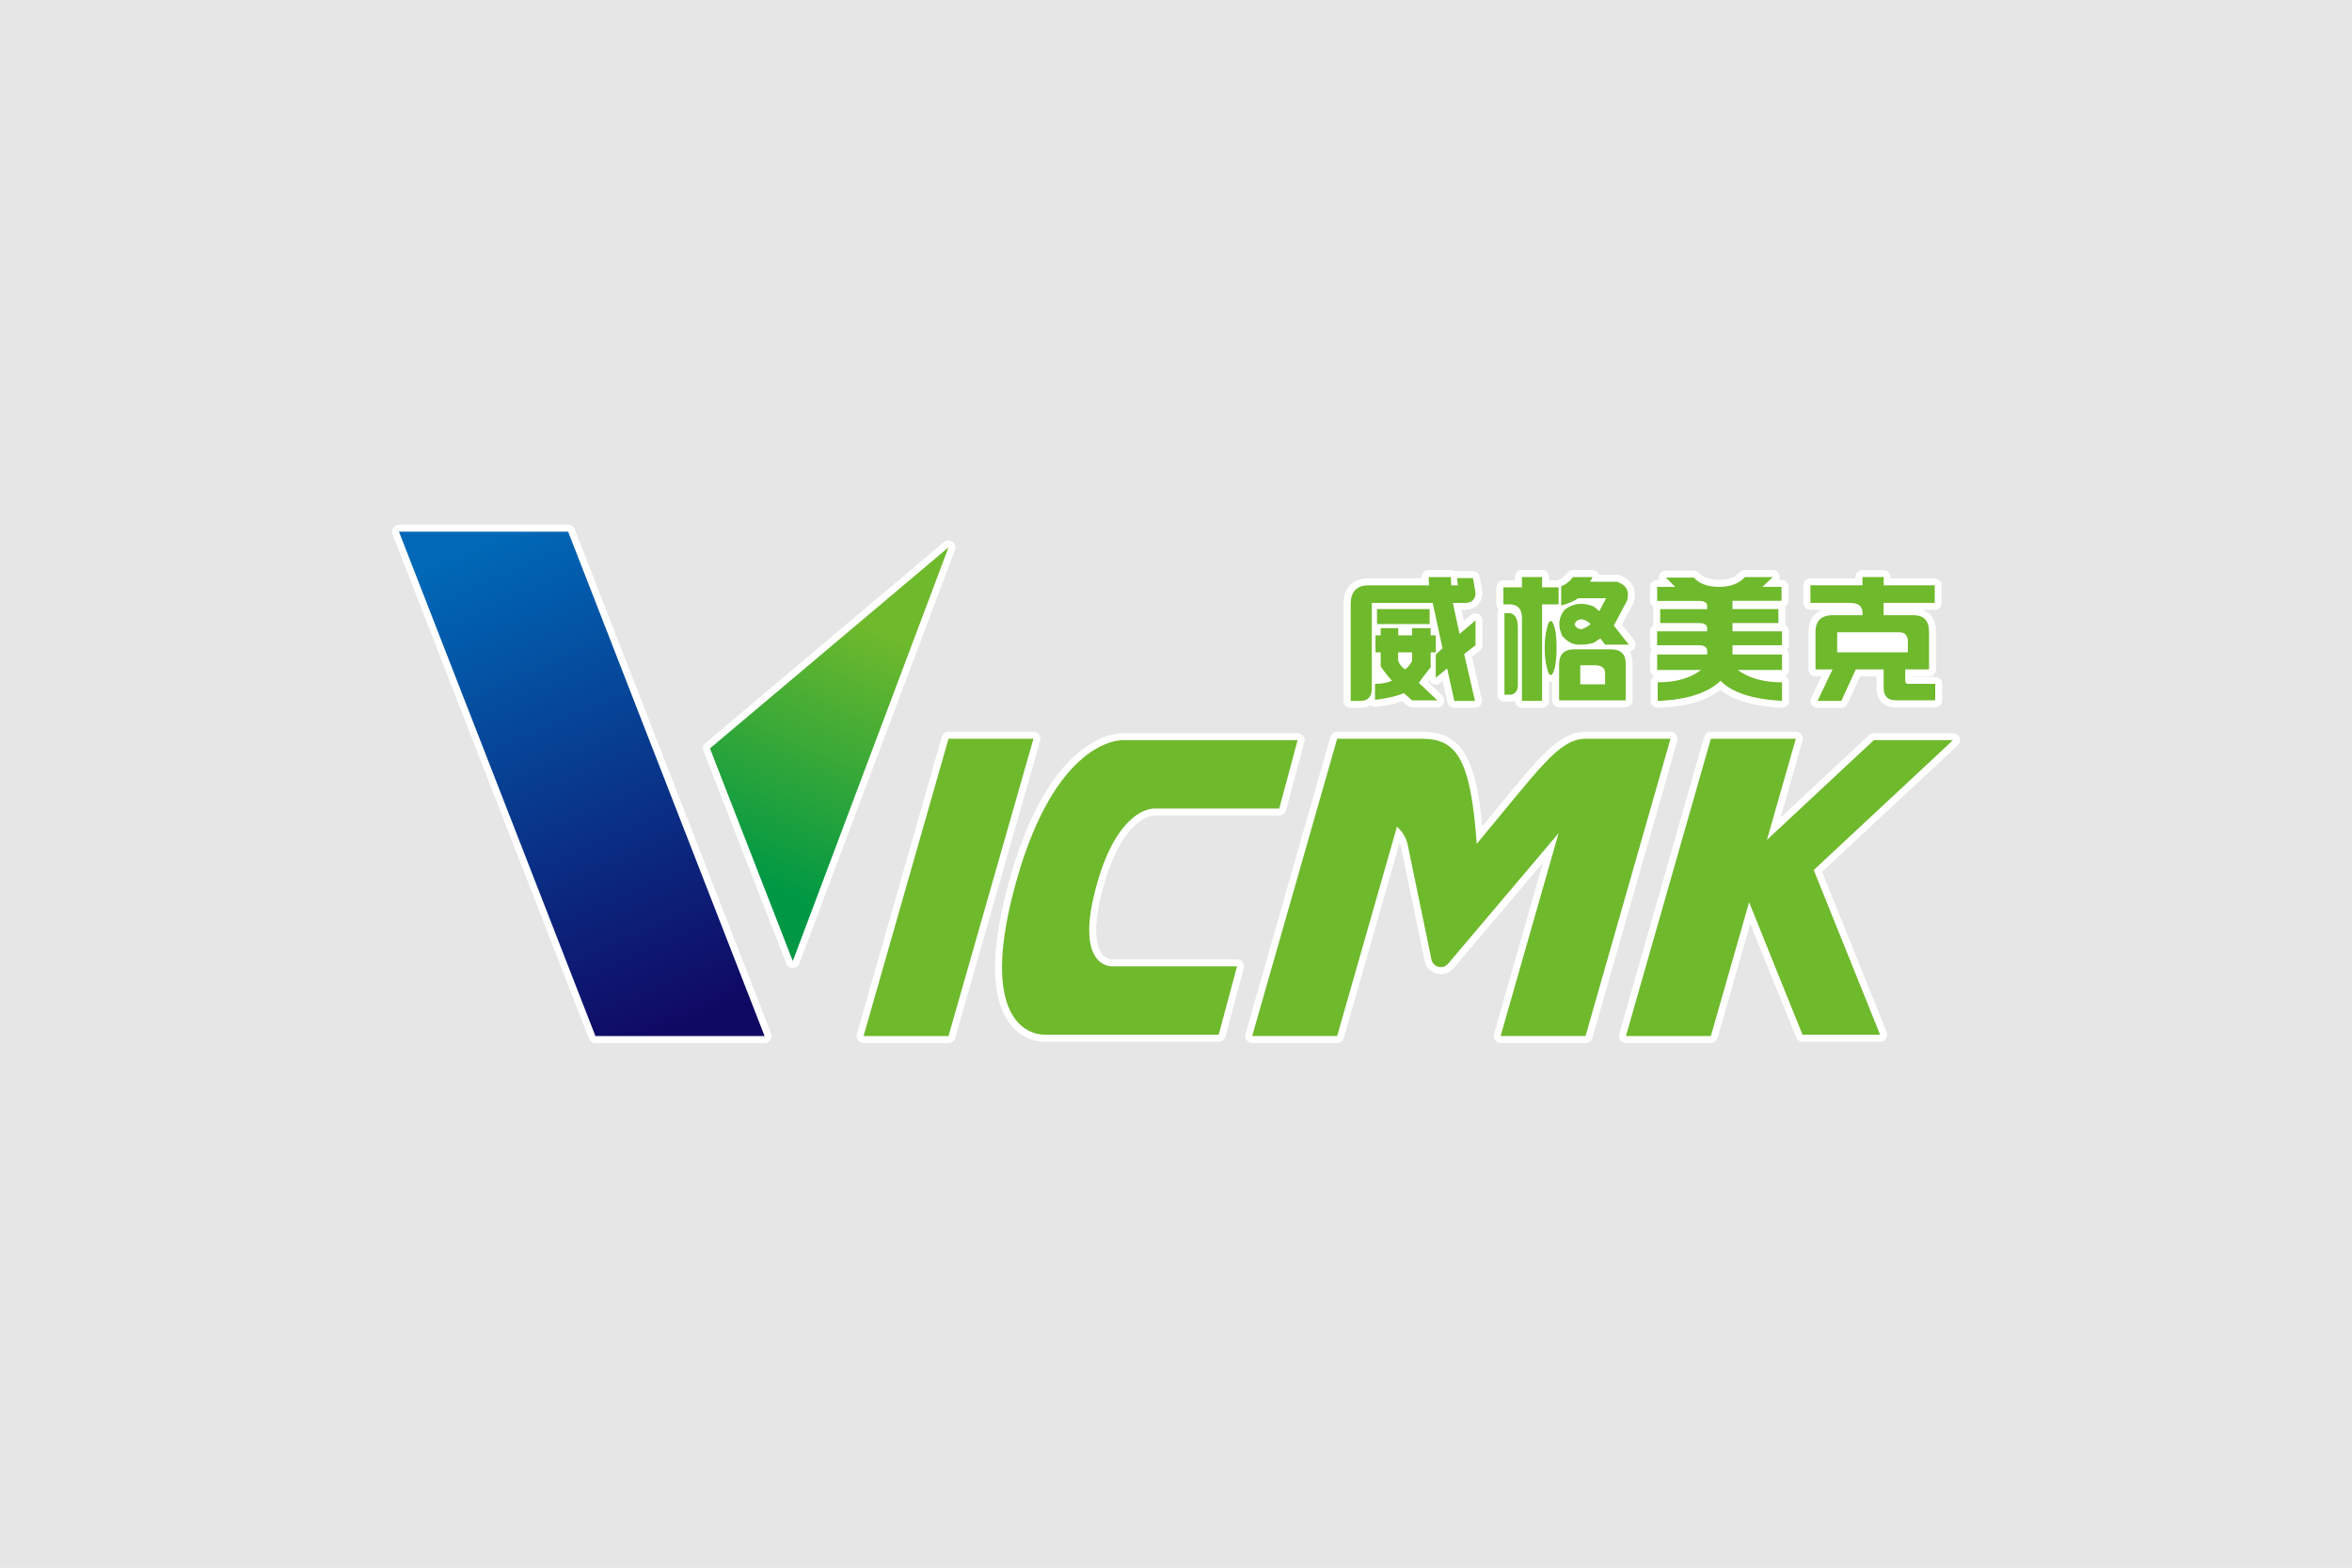
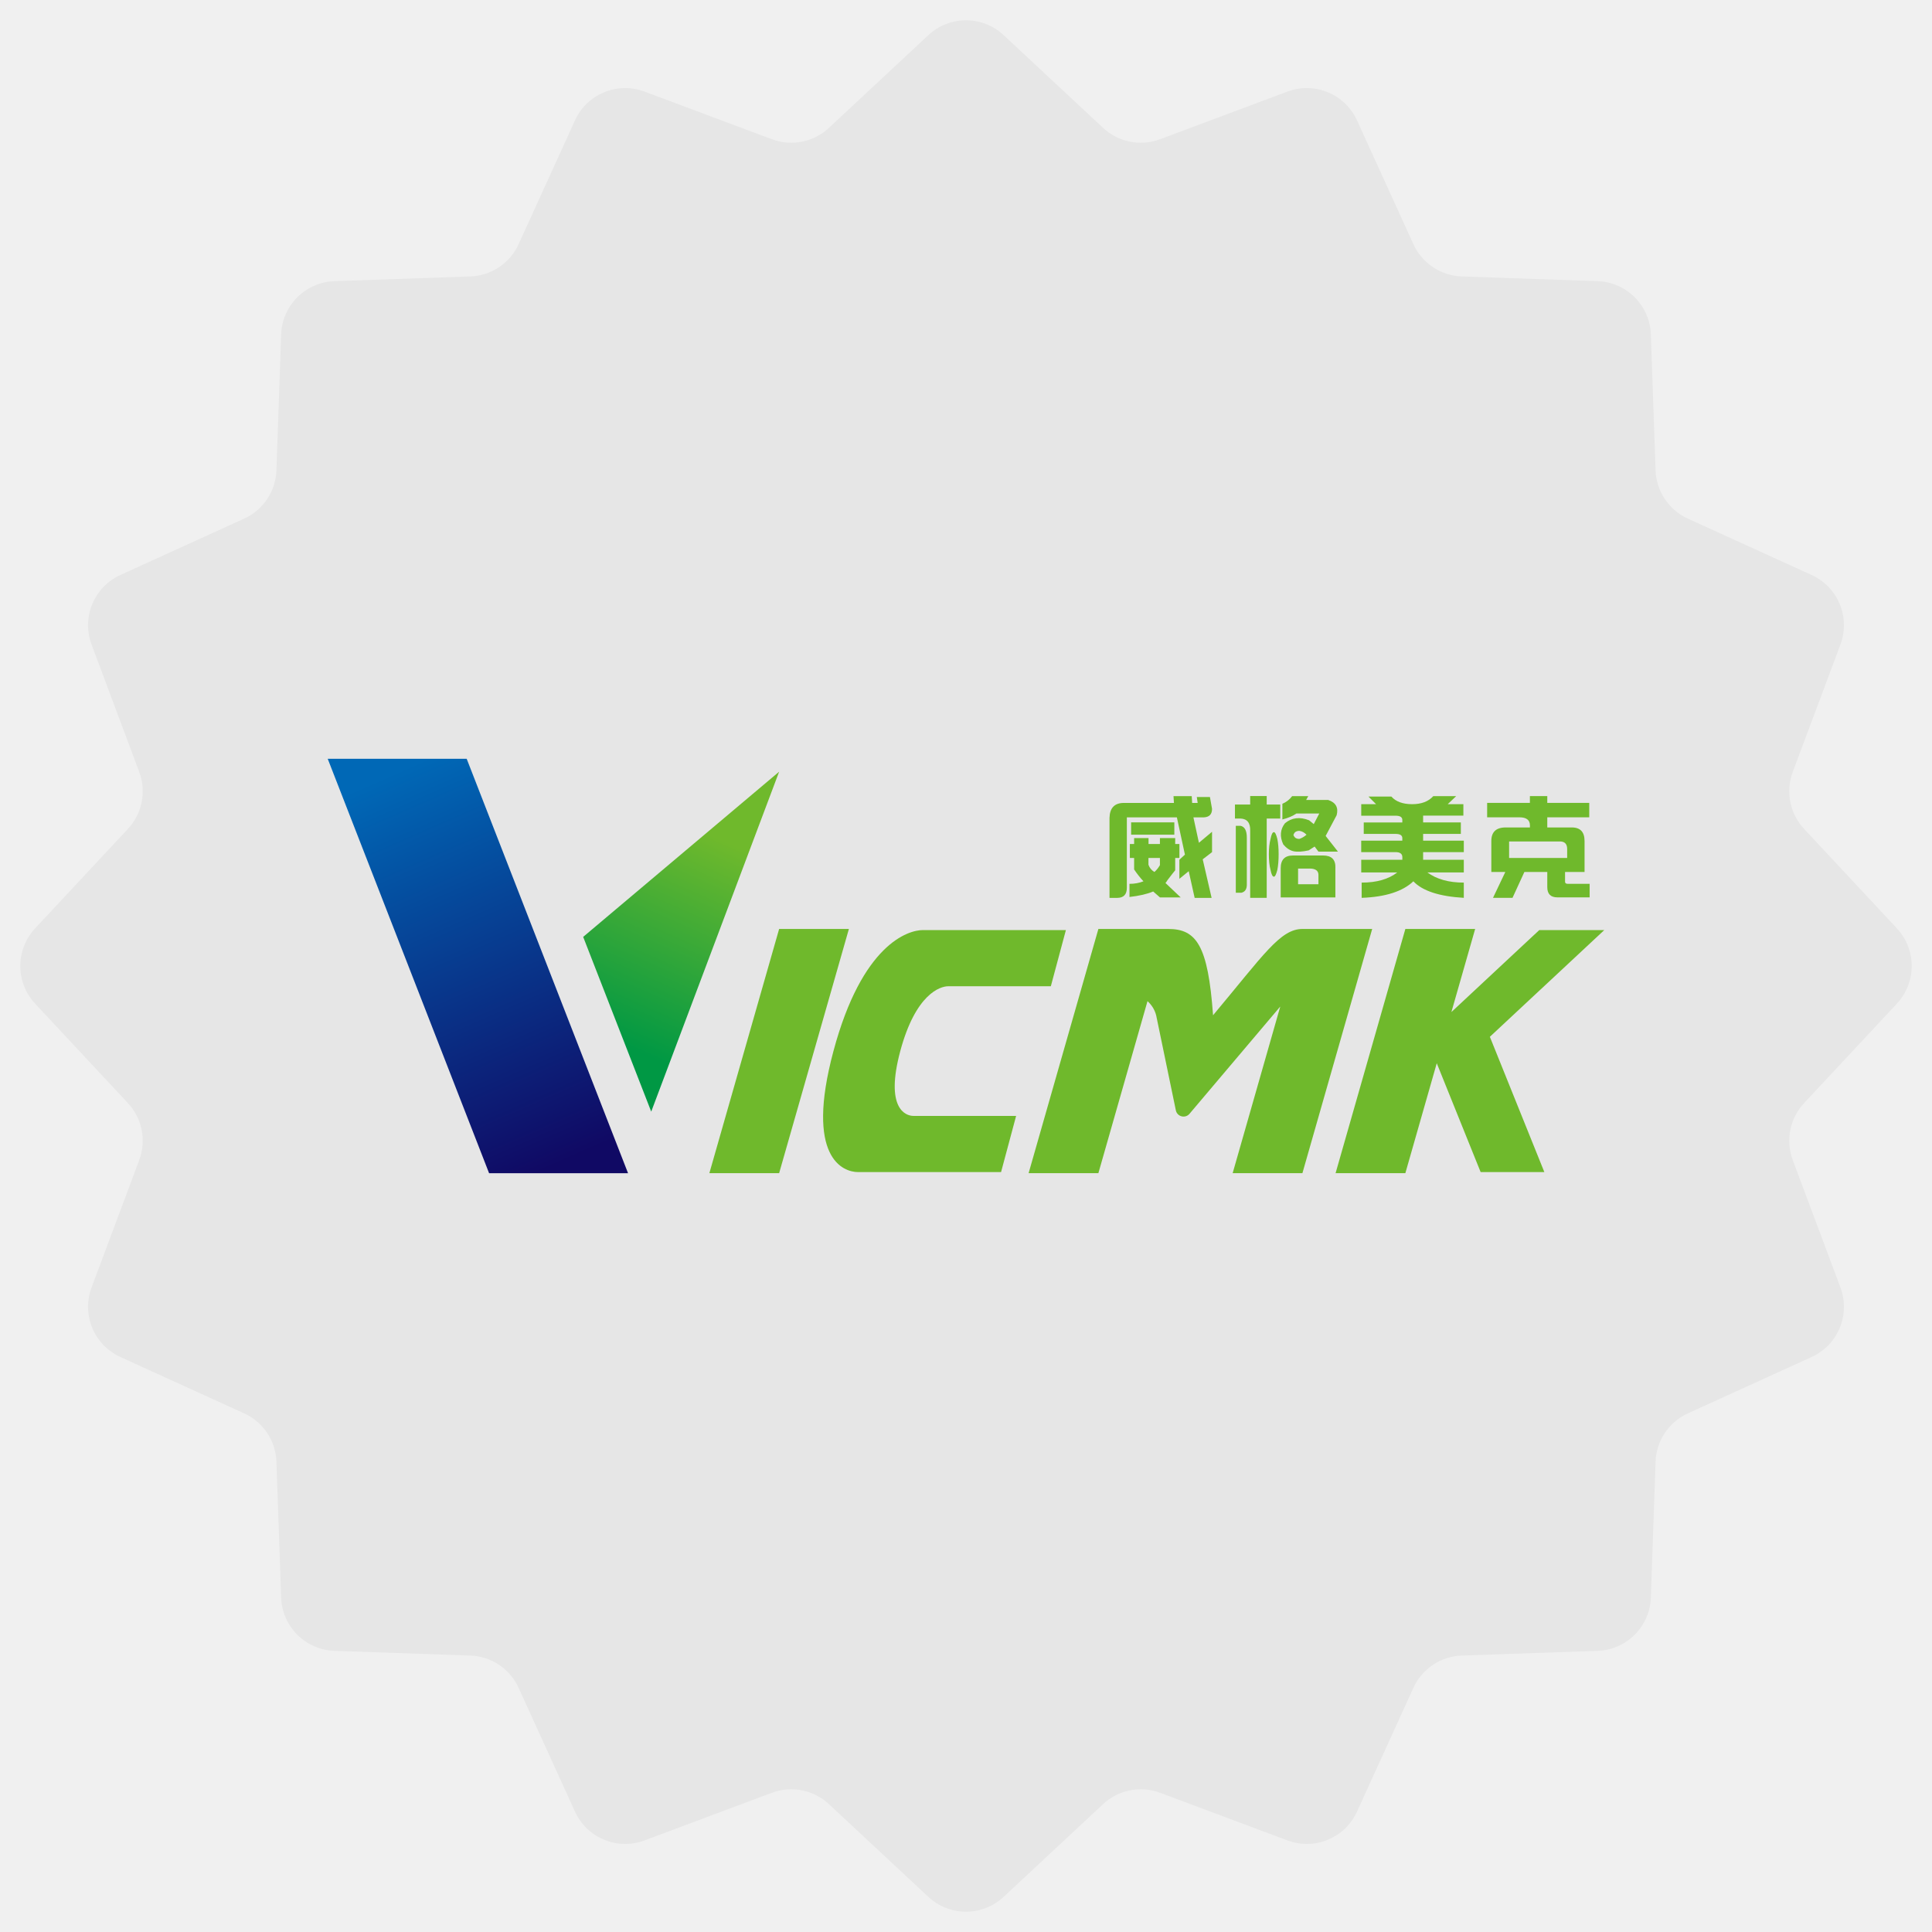
- <svg xmlns="http://www.w3.org/2000/svg" width="150" height="100" viewBox="0 0 150 100" fill="none">
-   <g clip-path="url(#clip0_2760_91699)">
-     <path d="M150 0H0V100H150V0Z" fill="#E6E6E6" />
-     <path d="M36.65 33.753C36.583 33.581 36.419 33.47 36.236 33.47H25.447C25.3 33.47 25.164 33.542 25.081 33.664C24.997 33.786 24.981 33.939 25.033 34.078L37.561 66.25C37.628 66.422 37.792 66.534 37.975 66.534H48.764C48.911 66.534 49.047 66.461 49.131 66.339C49.214 66.217 49.231 66.064 49.178 65.925L36.65 33.753Z" fill="white" />
-     <path d="M66.356 47.125C66.356 46.881 66.156 46.681 65.911 46.681H60.492C60.292 46.681 60.119 46.811 60.064 47.003L54.647 65.961C54.608 66.095 54.636 66.239 54.719 66.353C54.803 66.464 54.936 66.531 55.075 66.531H60.492C60.692 66.531 60.864 66.4 60.919 66.208L66.331 47.272C66.347 47.228 66.356 47.178 66.356 47.128V47.125Z" fill="white" />
-     <path d="M78.886 61.194H70.917C70.803 61.194 70.517 61.161 70.278 60.85C69.983 60.467 69.6 59.422 70.325 56.722C71.572 52.072 73.533 52.02 73.617 52.02H81.586C81.789 52.02 81.964 51.883 82.017 51.689L83.181 47.35C83.195 47.306 83.203 47.261 83.203 47.214C83.203 46.969 83.003 46.77 82.758 46.77H71.656C70.858 46.77 66.761 47.239 64.281 56.495C63.142 60.742 63.186 63.708 64.414 65.308C65.206 66.339 66.219 66.45 66.62 66.45H77.722C77.925 66.45 78.1 66.314 78.153 66.12L79.322 61.758C79.358 61.625 79.331 61.483 79.245 61.372C79.161 61.261 79.031 61.197 78.892 61.197L78.886 61.194Z" fill="white" />
-     <path d="M106.983 47.125C106.983 46.881 106.783 46.681 106.539 46.681H101.12C99.483 46.681 98.283 48.145 95.65 51.35C95.308 51.767 94.936 52.22 94.533 52.706C94.325 50.503 94.006 49.133 93.5 48.22C92.911 47.156 92.047 46.681 90.692 46.681H85.275C85.075 46.681 84.903 46.811 84.847 47.003L79.431 65.961C79.392 66.095 79.419 66.239 79.503 66.353C79.586 66.464 79.719 66.531 79.858 66.531H85.275C85.475 66.531 85.647 66.4 85.703 66.208L89.267 53.739C89.292 53.806 89.314 53.872 89.333 53.942L90.864 61.322C90.864 61.322 90.864 61.333 90.87 61.342C90.989 61.811 91.408 62.139 91.894 62.139C92.203 62.139 92.495 62.003 92.697 61.767L98.408 55.017L95.281 65.964C95.242 66.097 95.269 66.242 95.353 66.356C95.436 66.47 95.57 66.533 95.708 66.533H101.125C101.325 66.533 101.497 66.403 101.553 66.211L106.964 47.275C106.981 47.231 106.989 47.181 106.989 47.131L106.983 47.125Z" fill="white" />
-     <path d="M125 47.211C125 46.967 124.8 46.767 124.556 46.767H119.508C119.395 46.767 119.286 46.808 119.206 46.886L113.556 52.156L114.958 47.25C114.997 47.117 114.969 46.972 114.886 46.858C114.803 46.747 114.669 46.681 114.531 46.681H109.114C108.914 46.681 108.742 46.811 108.686 47.003L103.269 65.961C103.231 66.095 103.258 66.239 103.342 66.353C103.425 66.464 103.558 66.531 103.697 66.531H109.114C109.314 66.531 109.486 66.4 109.542 66.208L111.625 58.92L114.547 66.17C114.614 66.339 114.778 66.447 114.961 66.447H119.908C120.056 66.447 120.194 66.375 120.278 66.25C120.361 66.128 120.378 65.972 120.322 65.833L116.203 55.614L124.853 47.545C124.945 47.464 125.003 47.345 125.003 47.211H125Z" fill="white" />
-     <path d="M60.936 34.914C60.936 34.67 60.736 34.47 60.492 34.47C60.492 34.47 60.489 34.47 60.486 34.47C60.378 34.47 60.281 34.511 60.203 34.575L44.992 47.398C44.847 47.52 44.794 47.722 44.864 47.9L50.147 61.467C50.214 61.639 50.378 61.75 50.561 61.75C50.747 61.75 50.911 61.634 50.975 61.461L60.897 35.092C60.922 35.036 60.933 34.978 60.933 34.914H60.936Z" fill="white" />
-     <path d="M86.142 45.153H86.733C86.997 45.153 87.222 45.092 87.406 44.986C87.486 45.053 87.583 45.089 87.686 45.089C87.703 45.089 87.719 45.089 87.736 45.086C88.417 45.009 88.978 44.892 89.439 44.728L89.761 45.011C89.842 45.084 89.947 45.122 90.056 45.122H91.667C91.85 45.122 92.014 45.011 92.081 44.842C92.147 44.672 92.106 44.478 91.972 44.353L91.072 43.503C91.103 43.461 91.131 43.428 91.158 43.392C91.2 43.495 91.275 43.581 91.378 43.631C91.439 43.659 91.503 43.672 91.57 43.672C91.669 43.672 91.769 43.639 91.85 43.572L92.014 43.439L92.317 44.806C92.361 45.009 92.542 45.153 92.75 45.153H94.067C94.203 45.153 94.331 45.092 94.414 44.986C94.497 44.881 94.531 44.742 94.5 44.609L93.872 41.892L94.37 41.506C94.478 41.422 94.542 41.292 94.542 41.153V39.572C94.542 39.4 94.442 39.242 94.286 39.17C94.225 39.142 94.161 39.128 94.097 39.128C93.995 39.128 93.892 39.164 93.811 39.231L93.356 39.611L93.2 38.897H93.469C93.469 38.897 93.486 38.897 93.492 38.897C94.147 38.864 94.539 38.45 94.539 37.795C94.539 37.77 94.539 37.742 94.531 37.717L94.367 36.795C94.328 36.584 94.144 36.428 93.928 36.428H92.908C92.864 36.428 92.82 36.434 92.775 36.447C92.7 36.395 92.611 36.361 92.511 36.361H91.097C90.975 36.361 90.858 36.411 90.772 36.503C90.689 36.592 90.644 36.714 90.653 36.836V36.889H87.247C86.281 36.889 85.711 37.467 85.683 38.472C85.683 38.478 85.683 38.481 85.683 38.486V44.706C85.683 44.95 85.883 45.15 86.128 45.15L86.142 45.153Z" fill="white" />
-     <path d="M95.572 38.875C95.528 38.945 95.5 39.025 95.5 39.114V44.314C95.5 44.559 95.7 44.759 95.945 44.759H96.372C96.406 44.759 96.439 44.756 96.472 44.747C96.522 44.736 96.572 44.72 96.617 44.7V44.709C96.617 44.953 96.817 45.153 97.061 45.153H98.344C98.589 45.153 98.789 44.953 98.789 44.709V43.497C98.825 43.506 98.864 43.509 98.903 43.509C98.931 43.509 98.958 43.509 98.983 43.503V44.675C98.983 44.92 99.183 45.12 99.428 45.12H103.672C103.917 45.12 104.117 44.92 104.117 44.675V42.378C104.128 42.053 104.064 41.778 103.933 41.556C104.078 41.534 104.206 41.447 104.269 41.314C104.344 41.161 104.325 40.978 104.219 40.845L103.444 39.856L104.164 38.497C104.181 38.467 104.192 38.434 104.203 38.4C104.414 37.581 104.069 36.953 103.256 36.681C103.211 36.667 103.164 36.659 103.114 36.659H101.986C101.978 36.631 101.964 36.606 101.95 36.581C101.869 36.445 101.725 36.361 101.567 36.361H100.317C100.178 36.361 100.044 36.428 99.961 36.539C99.811 36.742 99.622 36.889 99.386 36.989C99.37 36.997 99.353 37.009 99.339 37.02H98.789V36.806C98.789 36.561 98.589 36.361 98.344 36.361H97.061C96.817 36.361 96.617 36.561 96.617 36.806V37.02H95.878C95.633 37.02 95.433 37.22 95.433 37.464V38.55C95.433 38.675 95.486 38.789 95.57 38.87L95.572 38.875Z" fill="white" />
-     <path d="M105.497 43.136C105.364 43.214 105.272 43.359 105.272 43.522V44.706C105.272 44.825 105.322 44.942 105.408 45.025C105.492 45.106 105.603 45.15 105.717 45.15C105.722 45.15 105.728 45.15 105.733 45.15C107.467 45.089 108.803 44.706 109.719 44.014C110.539 44.672 111.822 45.045 113.622 45.15C113.631 45.15 113.639 45.15 113.647 45.15C113.761 45.15 113.869 45.106 113.953 45.028C114.042 44.945 114.092 44.828 114.092 44.703V43.52C114.092 43.347 113.994 43.2 113.853 43.125C113.994 43.05 114.092 42.903 114.092 42.731V41.745C114.092 41.631 114.05 41.528 113.978 41.447C114.047 41.37 114.092 41.264 114.092 41.15V40.261C114.092 40.086 113.992 39.934 113.842 39.861C113.853 39.822 113.861 39.778 113.861 39.734V38.845C113.861 38.795 113.853 38.747 113.839 38.703C113.972 38.625 114.058 38.484 114.058 38.32V37.431C114.058 37.186 113.858 36.986 113.614 36.986H113.461C113.508 36.878 113.514 36.756 113.467 36.642C113.4 36.472 113.236 36.361 113.053 36.361H111.275C111.147 36.361 111.028 36.414 110.944 36.509C110.658 36.831 110.228 36.986 109.631 36.986C109.033 36.986 108.617 36.842 108.35 36.545C108.267 36.45 108.144 36.395 108.017 36.395H106.239C106.058 36.395 105.897 36.503 105.828 36.67C105.786 36.772 105.783 36.886 105.819 36.986H105.681C105.436 36.986 105.236 37.186 105.236 37.431V38.32C105.236 38.484 105.325 38.628 105.456 38.703C105.442 38.747 105.433 38.795 105.433 38.845V39.734C105.433 39.784 105.442 39.831 105.456 39.875C105.322 39.953 105.236 40.095 105.236 40.259V41.147C105.236 41.261 105.278 41.364 105.35 41.445C105.281 41.522 105.236 41.628 105.236 41.742V42.728C105.236 42.906 105.342 43.061 105.492 43.131L105.497 43.136Z" fill="white" />
-     <path d="M115.456 38.9H116.236C116.05 38.964 115.892 39.058 115.758 39.183C115.481 39.444 115.339 39.819 115.339 40.297V42.7C115.339 42.944 115.539 43.144 115.783 43.144H116.164L115.511 44.517C115.444 44.655 115.456 44.816 115.536 44.944C115.617 45.072 115.758 45.153 115.911 45.153H117.425C117.6 45.153 117.758 45.053 117.831 44.894L118.633 43.147H119.681V43.886C119.681 44.658 120.142 45.122 120.917 45.122H123.417C123.661 45.122 123.861 44.922 123.861 44.678V43.625C123.861 43.38 123.661 43.18 123.417 43.18H121.953V43.15H123.022C123.267 43.15 123.467 42.95 123.467 42.705V40.303C123.467 39.589 123.172 39.103 122.642 38.905H123.383C123.628 38.905 123.828 38.705 123.828 38.461V37.342C123.828 37.097 123.628 36.897 123.383 36.897H120.569V36.816C120.569 36.572 120.369 36.372 120.125 36.372H118.775C118.531 36.372 118.331 36.572 118.331 36.816V36.897H115.453C115.208 36.897 115.008 37.097 115.008 37.342V38.461C115.008 38.705 115.208 38.905 115.453 38.905L115.456 38.9Z" fill="white" />
-     <path d="M48.761 66.086H37.972L25.444 33.914H36.233L48.761 66.086Z" fill="url(#paint0_linear_2760_91699)" />
-     <path d="M65.908 47.125H60.492L55.075 66.086H60.492L65.908 47.125Z" fill="#6FB92C" />
-     <path d="M70.919 61.639C70.305 61.639 68.703 61.058 69.897 56.605C71.092 52.153 73.003 51.572 73.617 51.572H81.586L82.755 47.211H71.653C70.505 47.211 66.936 48.294 64.708 56.605C62.48 64.916 65.469 66 66.619 66H77.722L78.892 61.639H70.922H70.919Z" fill="#6FB92C" />
-     <path d="M102.478 47.125H101.122C99.4 47.125 98.117 49.122 94.18 53.825C93.792 48.381 92.883 47.125 90.694 47.125H85.278L79.861 66.083H85.278L89.092 52.731C89.414 53.017 89.656 53.397 89.767 53.839L91.297 61.231C91.419 61.711 92.033 61.853 92.353 61.475L99.4 53.147L95.703 66.083H101.119L106.536 47.125H102.475H102.478Z" fill="#6FB92C" />
-     <path d="M124.555 47.211H119.508L112.686 53.575L114.53 47.125H109.111L103.694 66.086H109.111L111.55 57.55L114.955 66H119.903L115.672 55.497L124.555 47.211Z" fill="#6FB92C" />
-     <path d="M60.492 34.914L45.278 47.739L50.561 61.306L60.492 34.914Z" fill="url(#paint1_linear_2760_91699)" />
-     <path d="M91.569 41.748L91.997 41.353L91.372 38.459H87.489V43.923C87.489 44.45 87.236 44.712 86.733 44.712H86.142V38.492C86.164 37.725 86.536 37.339 87.261 37.339H91.144L91.111 36.812H92.525L92.558 37.339H92.986L92.919 36.878H93.939L94.103 37.8C94.103 38.217 93.894 38.437 93.478 38.459H92.656L93.083 40.434L94.103 39.578V41.159L93.378 41.717L94.069 44.712H92.753L92.292 42.639L91.567 43.231V41.75L91.569 41.748ZM90.055 40.528V40.067H91.242V40.528H91.569V41.614H91.242V42.57C91.13 42.7 90.933 42.953 90.65 43.325C90.583 43.437 90.531 43.511 90.486 43.556L91.669 44.675H90.058L89.533 44.214C89.072 44.411 88.458 44.553 87.692 44.642V43.623C88.086 43.623 88.447 43.556 88.778 43.425C88.514 43.139 88.272 42.834 88.053 42.503V41.614H87.722V40.528H88.053V40.067H89.172V40.528H90.061H90.055ZM87.819 38.85H91.175V39.806H87.819V38.85ZM90.055 41.614H89.167V42.142C89.253 42.384 89.408 42.57 89.628 42.7C89.781 42.57 89.925 42.392 90.055 42.173V41.614Z" fill="#6FB92C" />
-     <path d="M99.4 38.553H98.347V44.706H97.064V39.506C97.086 38.892 96.833 38.572 96.308 38.55H95.881V37.464H97.064V36.806H98.347V37.464H99.4V38.55V38.553ZM95.947 39.114H96.308C96.639 39.181 96.803 39.486 96.803 40.036V43.689C96.803 44.039 96.661 44.247 96.375 44.314H95.947V39.114ZM98.514 41.32C98.514 40.858 98.558 40.464 98.644 40.136C98.711 39.786 98.797 39.608 98.908 39.608C98.995 39.608 99.083 39.783 99.172 40.136C99.239 40.464 99.272 40.861 99.272 41.32C99.272 41.778 99.239 42.208 99.172 42.536C99.083 42.886 98.997 43.064 98.908 43.064C98.797 43.064 98.711 42.889 98.644 42.536C98.556 42.208 98.514 41.8 98.514 41.32ZM103.678 42.372V44.675H99.433V42.406C99.433 41.747 99.75 41.42 100.389 41.42H102.725C103.383 41.42 103.7 41.739 103.681 42.375L103.678 42.372ZM101.572 36.811L101.408 37.108H103.12C103.711 37.306 103.931 37.7 103.778 38.292L102.922 39.903L103.878 41.12H102.364L102.067 40.725L101.606 41.022C101.1 41.133 100.706 41.153 100.422 41.089C100.136 41.022 99.875 40.847 99.633 40.561C99.347 39.947 99.392 39.397 99.764 38.917C100.289 38.478 100.917 38.403 101.639 38.686L102 38.983L102.428 38.161H100.65C100.364 38.358 100.003 38.511 99.564 38.622V37.406C99.872 37.275 100.122 37.078 100.319 36.814H101.569L101.572 36.811ZM100.422 39.836C100.444 39.903 100.489 39.967 100.553 40.033C100.639 40.1 100.75 40.133 100.881 40.133C101.078 40.067 101.264 39.958 101.439 39.806C101.264 39.631 101.078 39.531 100.881 39.508C100.75 39.508 100.639 39.542 100.553 39.608C100.486 39.675 100.442 39.75 100.422 39.839V39.836ZM101.672 42.436H100.783V43.653H102.364V42.928C102.364 42.6 102.133 42.433 101.672 42.433V42.436Z" fill="#6FB92C" />
-     <path d="M105.686 38.325V37.437H106.839L106.247 36.845H108.025C108.375 37.239 108.914 37.437 109.636 37.437C110.358 37.437 110.908 37.228 111.281 36.812H113.058L112.4 37.437H113.617V38.325H110.492V38.853H113.42V39.742H110.492V40.27H113.65V41.159H110.492V41.75H113.65V42.736H110.82C111.545 43.264 112.486 43.525 113.65 43.525V44.709C111.742 44.598 110.436 44.17 109.733 43.425C108.9 44.214 107.561 44.642 105.72 44.709V43.525C106.881 43.525 107.803 43.261 108.483 42.736H105.686V41.75H108.878V41.553C108.878 41.289 108.703 41.159 108.35 41.159H105.683V40.27H108.875V40.073C108.875 39.853 108.7 39.745 108.347 39.745H105.881V38.856H108.875V38.659C108.875 38.439 108.7 38.331 108.347 38.331H105.681L105.686 38.325Z" fill="#6FB92C" />
-     <path d="M118.781 37.336V36.809H120.131V37.336H123.389V38.456H120.131V39.245H121.972C122.675 39.222 123.025 39.572 123.025 40.297V42.7H121.511V43.456C121.511 43.567 121.578 43.62 121.708 43.62H123.42V44.672H120.92C120.395 44.672 120.131 44.409 120.131 43.884V42.7H118.353L117.431 44.709H115.917L116.872 42.7H115.786V40.297C115.786 39.572 116.181 39.222 116.972 39.245H118.783V39.081C118.783 38.664 118.508 38.456 117.961 38.456H115.461V37.336H118.786H118.781ZM121.117 40.331H117.167V41.614H121.675V40.922C121.675 40.528 121.489 40.331 121.117 40.331Z" fill="#6FB92C" />
+ <svg xmlns="http://www.w3.org/2000/svg" width="140" height="140" viewBox="0 0 140 140" fill="none">
+   <g clip-path="url(#clip0_2890_194101)">
+     <path d="M67.271 2.546C68.808 1.112 71.192 1.112 72.729 2.546L79.934 9.267C81.043 10.302 82.643 10.621 84.064 10.089L93.293 6.636C95.261 5.9 97.463 6.812 98.335 8.724L102.419 17.692C103.048 19.073 104.404 19.979 105.92 20.031L115.768 20.373C117.868 20.446 119.554 22.132 119.627 24.232L119.969 34.08C120.021 35.596 120.927 36.952 122.308 37.581L131.275 41.665C133.188 42.536 134.1 44.739 133.364 46.707L129.911 55.936C129.379 57.357 129.698 58.957 130.733 60.066L137.454 67.271C138.888 68.808 138.888 71.192 137.454 72.729L130.733 79.934C129.698 81.043 129.379 82.643 129.911 84.064L133.364 93.293C134.1 95.261 133.188 97.463 131.276 98.335L122.308 102.419C120.927 103.048 120.021 104.404 119.969 105.92L119.627 115.768C119.554 117.868 117.868 119.554 115.768 119.627L105.92 119.969C104.404 120.021 103.048 120.927 102.419 122.308L98.335 131.275C97.463 133.188 95.261 134.1 93.293 133.364L84.064 129.911C82.643 129.379 81.043 129.698 79.934 130.733L72.729 137.454C71.192 138.888 68.808 138.888 67.271 137.454L60.066 130.733C58.957 129.698 57.357 129.379 55.936 129.911L46.707 133.364C44.739 134.1 42.536 133.188 41.665 131.276L37.581 122.308C36.952 120.927 35.596 120.021 34.08 119.969L24.232 119.627C22.132 119.554 20.446 117.868 20.373 115.768L20.031 105.92C19.979 104.404 19.073 103.048 17.692 102.419L8.724 98.335C6.812 97.463 5.9 95.261 6.636 93.293L10.089 84.064C10.621 82.643 10.302 81.043 9.267 79.934L2.546 72.729C1.112 71.192 1.112 68.808 2.546 67.271L9.267 60.066C10.302 58.957 10.621 57.357 10.089 55.936L6.636 46.707C5.9 44.739 6.812 42.536 8.724 41.665L17.692 37.581C19.073 36.952 19.979 35.596 20.031 34.08L20.373 24.232C20.446 22.132 22.132 20.446 24.232 20.373L34.08 20.031C35.596 19.979 36.952 19.073 37.581 17.692L41.665 8.724C42.536 6.812 44.739 5.9 46.707 6.636L55.936 10.089C57.357 10.621 58.957 10.302 60.066 9.267L67.271 2.546Z" fill="#E6E6E6" />
+     <path d="M45.51 85.014H35.441L23.748 54.986H33.818L45.51 85.014Z" fill="url(#paint0_linear_2890_194101)" />
+     <path d="M56.459 55.92L42.259 67.89L47.19 80.552L56.459 55.92Z" fill="url(#paint1_linear_2890_194101)" />
+     <path d="M61.514 67.316H56.459L51.403 85.013H56.459L61.514 67.316Z" fill="#6FB92C" />
+     <path d="M66.192 80.863C65.618 80.863 64.123 80.322 65.237 76.166C66.352 72.01 68.136 71.468 68.709 71.468H76.147L77.239 67.397H66.876C65.805 67.397 62.474 68.409 60.395 76.166C58.315 83.923 61.105 84.934 62.178 84.934H72.541L73.632 80.863H66.194H66.192Z" fill="#6FB92C" />
+     <path d="M95.646 67.316H94.381C92.773 67.316 91.576 69.18 87.902 73.57C87.539 68.488 86.691 67.316 84.648 67.316H79.593L74.537 85.011H79.593L83.152 72.548C83.453 72.815 83.678 73.171 83.782 73.583L85.211 80.482C85.325 80.93 85.898 81.062 86.196 80.71L92.773 72.937L89.323 85.011H94.378L99.434 67.316H95.643H95.646Z" fill="#6FB92C" />
+     <path d="M116.252 67.397H111.541L105.174 73.336L106.895 67.316H101.837L96.781 85.013H101.837L104.113 77.046L107.292 84.933H111.909L107.961 75.13L116.252 67.397Z" fill="#6FB92C" />
+     <path d="M85.465 62.297L85.864 61.929L85.281 59.228H81.656V64.328C81.656 64.82 81.42 65.064 80.951 65.064H80.399V59.259C80.42 58.543 80.767 58.183 81.444 58.183H85.068L85.037 57.69H86.357L86.388 58.183H86.787L86.725 57.753H87.676L87.829 58.613C87.829 59.002 87.635 59.207 87.246 59.228H86.479L86.878 61.071L87.829 60.273V61.748L87.153 62.269L87.798 65.064H86.569L86.139 63.13L85.462 63.682V62.3L85.465 62.297ZM84.052 61.159V60.729H85.159V61.159H85.465V62.173H85.159V63.065C85.055 63.187 84.871 63.423 84.607 63.77C84.544 63.874 84.495 63.944 84.454 63.985L85.558 65.03H84.055L83.564 64.6C83.134 64.784 82.561 64.916 81.846 64.999V64.047C82.214 64.047 82.551 63.985 82.859 63.863C82.613 63.596 82.387 63.311 82.183 63.003V62.173H81.874V61.159H82.183V60.729H83.227V61.159H84.057H84.052ZM81.965 59.593H85.097V60.485H81.965V59.593ZM84.052 62.173H83.222V62.666C83.303 62.891 83.448 63.065 83.653 63.187C83.795 63.065 83.93 62.899 84.052 62.694V62.173Z" fill="#6FB92C" />
+     <path d="M92.773 59.316H91.791V65.059H90.593V60.206C90.614 59.633 90.378 59.334 89.888 59.314H89.489V58.3H90.593V57.685H91.791V58.3H92.773V59.314V59.316ZM89.551 59.84H89.888C90.196 59.902 90.349 60.187 90.349 60.701V64.11C90.349 64.437 90.217 64.631 89.95 64.693H89.551V59.84ZM91.946 61.898C91.946 61.468 91.988 61.1 92.068 60.794C92.13 60.467 92.211 60.301 92.314 60.301C92.395 60.301 92.478 60.465 92.561 60.794C92.623 61.1 92.654 61.471 92.654 61.898C92.654 62.326 92.623 62.728 92.561 63.034C92.478 63.361 92.397 63.527 92.314 63.527C92.211 63.527 92.13 63.363 92.068 63.034C91.985 62.728 91.946 62.347 91.946 61.898ZM96.766 62.881V65.03H92.804V62.912C92.804 62.298 93.1 61.992 93.696 61.992H95.877C96.491 61.992 96.787 62.29 96.769 62.884L96.766 62.881ZM94.801 57.691L94.648 57.968H96.245C96.797 58.152 97.002 58.52 96.859 59.073L96.061 60.576L96.953 61.712H95.54L95.262 61.344L94.832 61.621C94.36 61.725 93.992 61.743 93.727 61.683C93.46 61.621 93.217 61.458 92.991 61.191C92.724 60.618 92.766 60.104 93.113 59.656C93.603 59.246 94.189 59.176 94.863 59.441L95.2 59.718L95.599 58.951H93.94C93.673 59.135 93.336 59.277 92.926 59.381V58.245C93.214 58.124 93.447 57.94 93.632 57.693H94.798L94.801 57.691ZM93.727 60.514C93.748 60.576 93.79 60.636 93.849 60.698C93.93 60.76 94.033 60.791 94.155 60.791C94.339 60.729 94.513 60.628 94.676 60.486C94.513 60.322 94.339 60.229 94.155 60.208C94.033 60.208 93.93 60.239 93.849 60.301C93.787 60.364 93.746 60.434 93.727 60.517V60.514ZM94.894 62.941H94.064V64.076H95.54V63.4C95.54 63.094 95.324 62.938 94.894 62.938V62.941Z" fill="#6FB92C" />
+     <path d="M98.64 59.103V58.274H99.716L99.164 57.721H100.823C101.15 58.09 101.653 58.274 102.327 58.274C103.001 58.274 103.514 58.079 103.862 57.69H105.521L104.907 58.274H106.042V59.103H103.125V59.596H105.858V60.426H103.125V60.918H106.073V61.748H103.125V62.3H106.073V63.22H103.431C104.108 63.713 104.987 63.957 106.073 63.957V65.061C104.292 64.957 103.074 64.558 102.418 63.863C101.64 64.6 100.39 64.999 98.671 65.061V63.957C99.755 63.957 100.616 63.71 101.251 63.22H98.64V62.3H101.619V62.116C101.619 61.87 101.456 61.748 101.127 61.748H98.638V60.918H101.617V60.734C101.617 60.529 101.453 60.428 101.124 60.428H98.822V59.599H101.617V59.414C101.617 59.21 101.453 59.109 101.124 59.109H98.635L98.64 59.103Z" fill="#6FB92C" />
+     <path d="M110.862 58.18V57.688H112.122V58.18H115.163V59.225H112.122V59.961H113.841C114.497 59.941 114.823 60.267 114.823 60.944V63.186H113.41V63.892C113.41 63.995 113.473 64.044 113.594 64.044H115.191V65.027H112.858C112.368 65.027 112.122 64.781 112.122 64.291V63.186H110.463L109.602 65.061H108.189L109.081 63.186H108.067V60.944C108.067 60.267 108.435 59.941 109.174 59.961H110.864V59.808C110.864 59.419 110.608 59.225 110.097 59.225H107.764V58.18H110.867H110.862ZM113.042 60.975H109.356V62.173H113.563V61.527C113.563 61.159 113.39 60.975 113.042 60.975Z" fill="#6FB92C" />
  </g>
  <defs>
-     <linearGradient id="paint0_linear_2760_91699" x1="30.511" y1="35.02" x2="43.778" y2="65.172" gradientUnits="userSpaceOnUse">
+     <linearGradient id="paint0_linear_2890_194101" x1="28.477" y1="56.018" x2="40.859" y2="84.161" gradientUnits="userSpaceOnUse">
      <stop stop-color="#0068B6" />
      <stop offset="1" stop-color="#100964" />
    </linearGradient>
-     <linearGradient id="paint1_linear_2760_91699" x1="54.544" y1="39.561" x2="47.392" y2="55.714" gradientUnits="userSpaceOnUse">
+     <linearGradient id="paint1_linear_2890_194101" x1="50.908" y1="60.257" x2="44.232" y2="75.333" gradientUnits="userSpaceOnUse">
      <stop stop-color="#6FB92C" />
      <stop offset="1" stop-color="#009844" />
    </linearGradient>
-     <clipPath id="clip0_2760_91699">
-       <rect width="150" height="100" fill="white" />
+     <clipPath id="clip0_2890_194101">
+       <rect width="140" height="140" fill="white" />
    </clipPath>
  </defs>
</svg>
